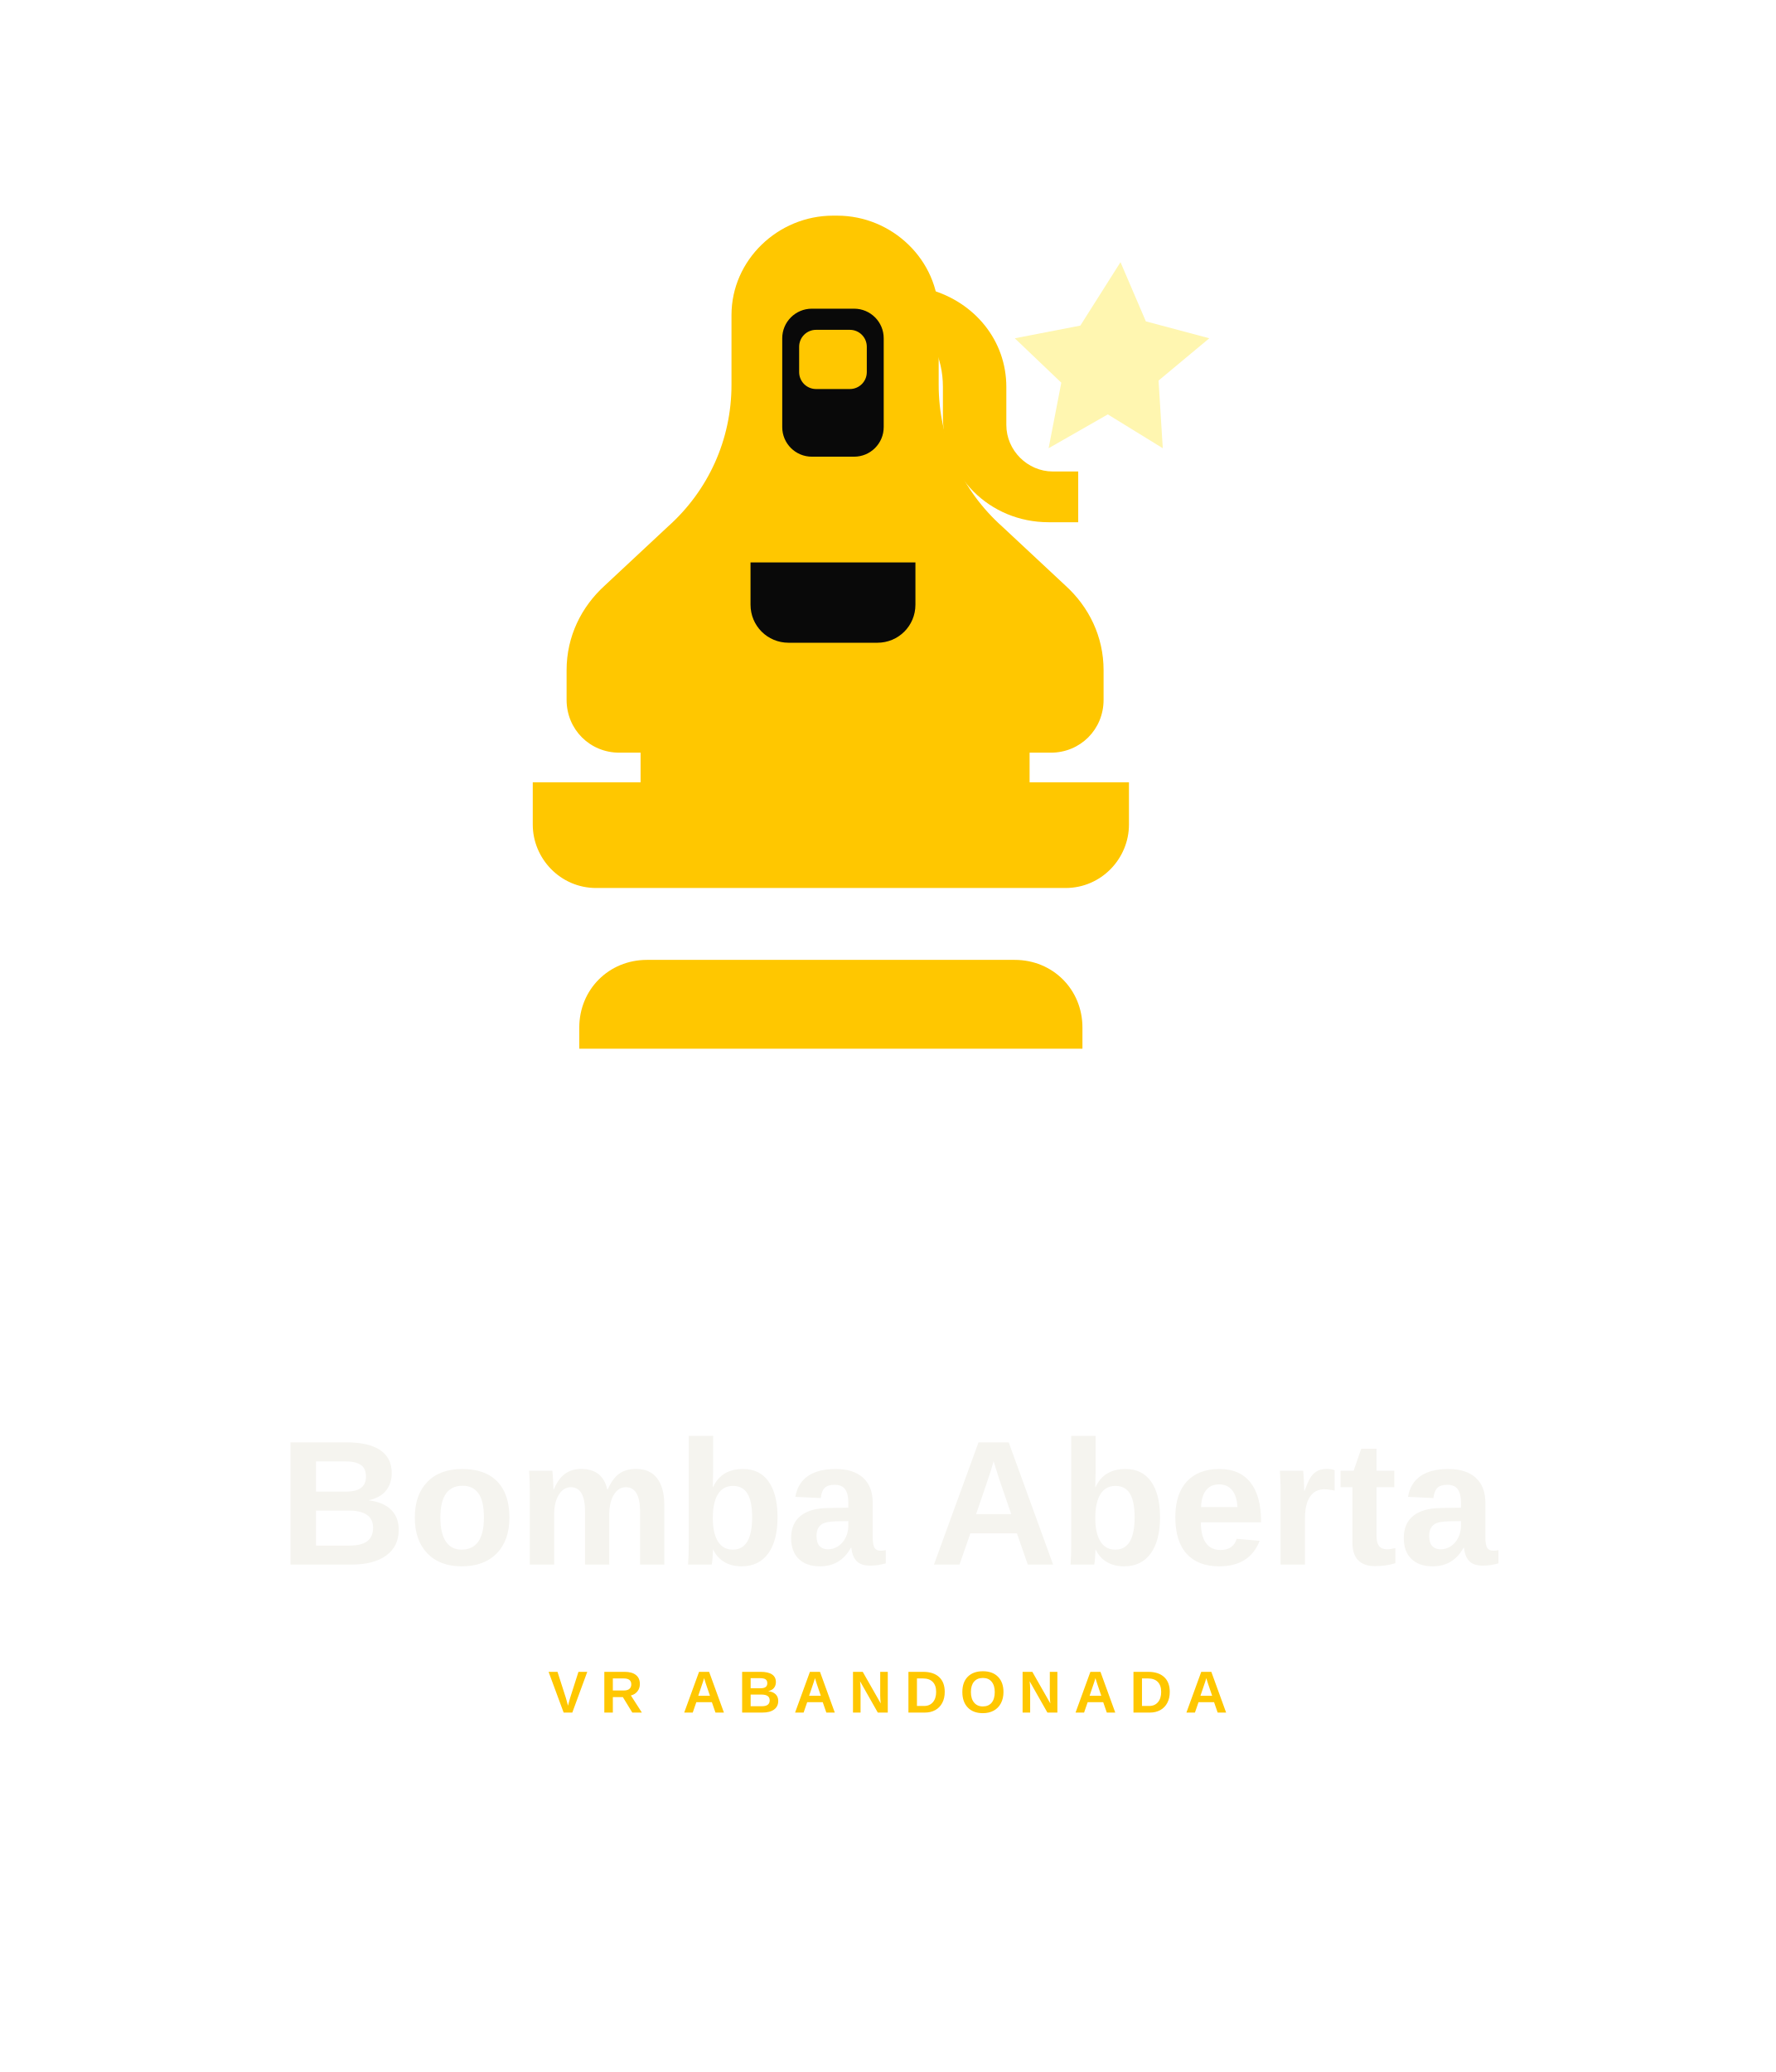
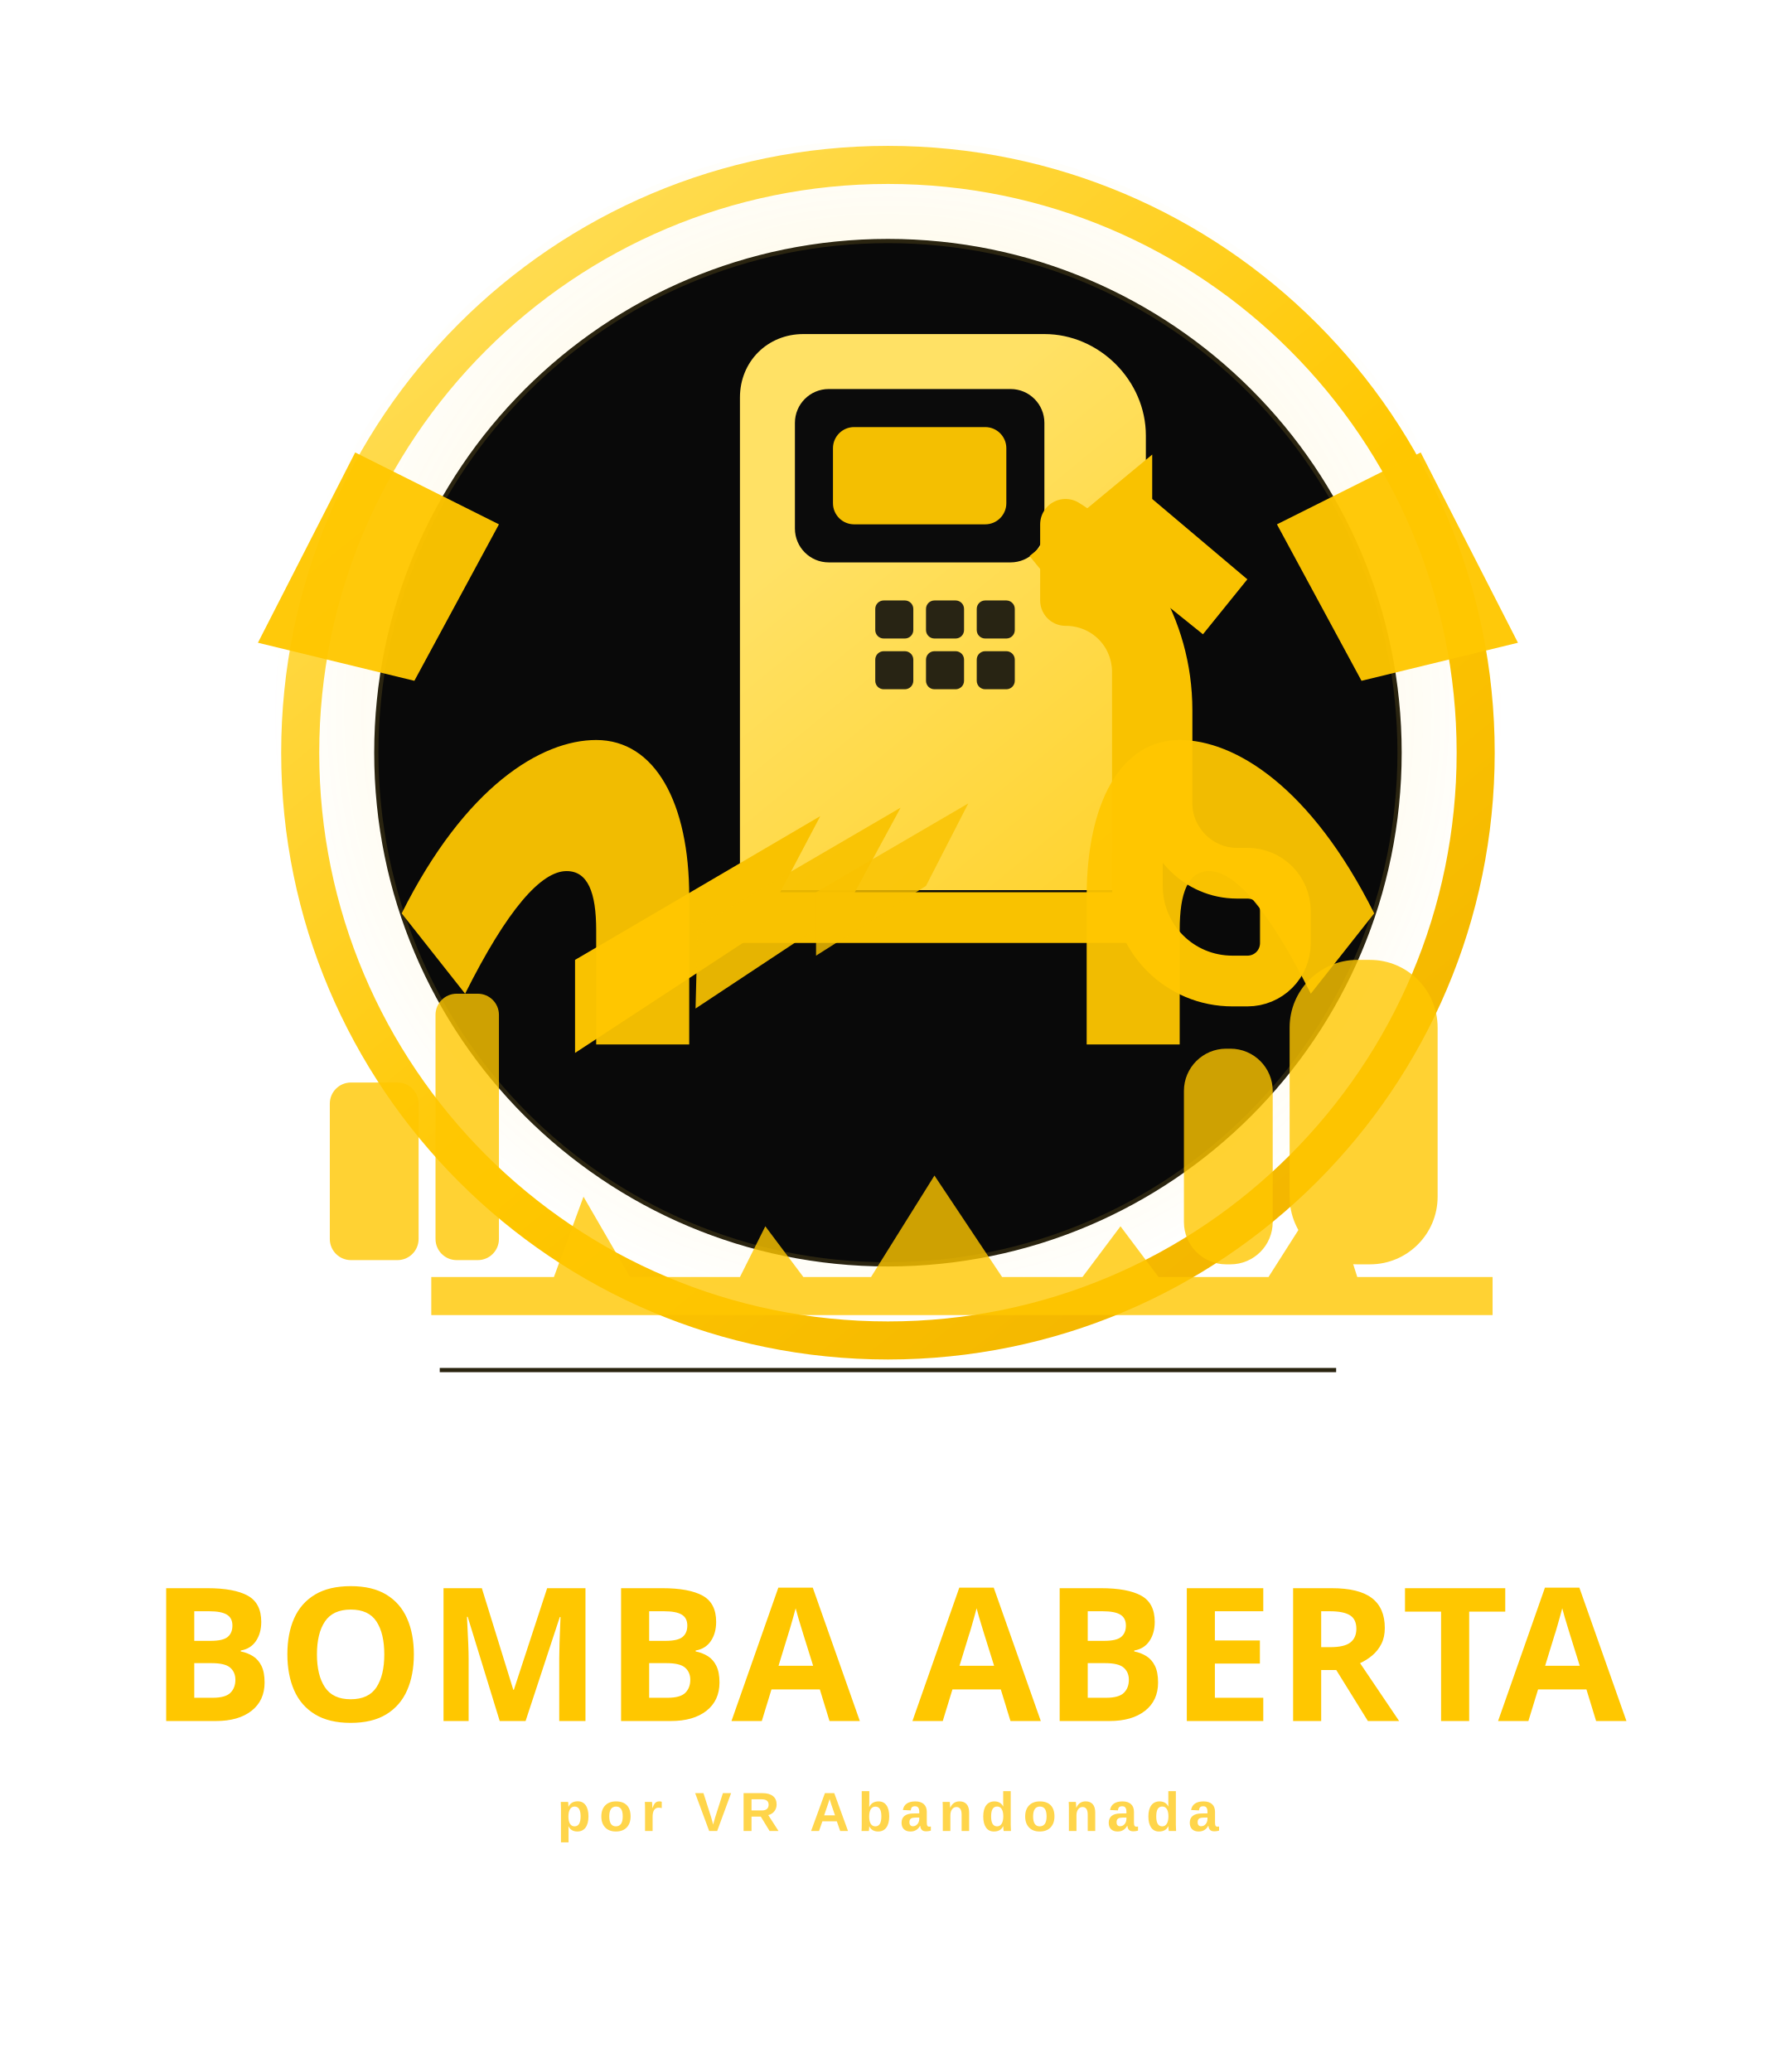
<svg xmlns="http://www.w3.org/2000/svg" viewBox="0 0 840 980" fill="none">
-   <g transform="translate(252 92)">
-     <path d="M142 10c-26 0-48 21-48 47v33c0 26-11 50-30 67l-30 28c-11 10-18 24-18 40v14c0 14 11 25 25 25h10v28c0 16 13 29 29 29h126c16 0 29-13 29-29v-28h10c14 0 25-11 25-25v-14c0-16-7-30-18-40l-30-28c-19-17-30-41-30-67V57c0-26-22-47-48-47Z" fill="#FFC700" />
-     <rect x="118" y="54" width="48" height="70" rx="14" fill="#090909" />
-     <rect x="126" y="64" width="32" height="28" rx="8" fill="#FFC700" />
-     <path d="M103 174h78v20c0 10-8 18-18 18h-42c-10 0-18-8-18-18v-20Z" fill="#090909" />
-     <path d="M188 45c21 6 36 24 36 46v18c0 12 10 22 22 22h12v24h-14c-28 0-50-22-50-50V91c0-14-6-26-16-33V45Z" fill="#FFC700" />
-     <path d="M0 278h282v20c0 16-13 30-30 30H30c-17 0-30-14-30-30v-20Z" fill="#FFC700" />
-     <path d="M54 362h174c18 0 32 14 32 32v10H22v-10c0-18 14-32 32-32Z" fill="#FFC700" />
-     <path d="M278 32l12 28 30 8-24 20 2 32-26-16-28 16 6-31-22-21 31-6 19-30Z" fill="#FFF6B0" />
+   <defs>
+     <linearGradient id="badge-gold" x1="130" y1="108" x2="706" y2="812" gradientUnits="userSpaceOnUse">
+       <stop stop-color="#FFE165" />
+       <stop offset="0.46" stop-color="#FFC700" />
+       <stop offset="1" stop-color="#E8A600" />
+     </linearGradient>
+     <radialGradient id="badge-glow" cx="0" cy="0" r="1" gradientUnits="userSpaceOnUse" gradientTransform="translate(420 338) rotate(90) scale(292)">
+       <stop stop-color="#FFD54A" stop-opacity="0.28" />
+       <stop offset="1" stop-color="#FFC700" stop-opacity="0" />
+     </radialGradient>
+   </defs>
+   <circle cx="420" cy="358" r="292" fill="url(#badge-glow)" />
+   <circle cx="420" cy="356" r="278" stroke="url(#badge-gold)" stroke-width="18" />
+   <circle cx="420" cy="356" r="242" fill="#090909" stroke="#2A2410" stroke-width="2" />
+   <path d="M208 648h424" stroke="#2A2410" stroke-width="2" />
+   <g transform="translate(258 138)">
+     <path d="M122 20h114c26 0 48 22 48 48v215H92V50c0-17 13-30 30-30Z" fill="url(#badge-gold)" />
+     <rect x="118" y="46" width="118" height="82" rx="16" fill="#0B0B0B" />
+     <rect x="136" y="64" width="82" height="46" rx="10" fill="#FFC700" opacity="0.95" />
+     <g fill="#0B0B0B" opacity="0.88">
+       <rect x="156" y="146" width="18" height="18" rx="4" />
+       <rect x="180" y="146" width="18" height="18" rx="4" />
+       <rect x="204" y="146" width="18" height="18" rx="4" />
+       <rect x="156" y="170" width="18" height="18" rx="4" />
+       <rect x="180" y="170" width="18" height="18" rx="4" />
+       <rect x="204" y="170" width="18" height="18" rx="4" />
+     </g>
+     <path d="M287 98 332 136 311 162 270 129l-23 18-18-22 58-48Z" fill="#F9C200" />
+     <path d="M246 146c19 0 34 15 34 34v101c0 25 20 45 45 45h7c10 0 18-8 18-18v-15c0-10-8-18-18-18h-5c-18 0-33-15-33-33V198c0-40-22-72-48-88Z" fill="none" stroke="#F9C200" stroke-linecap="round" stroke-linejoin="round" stroke-width="24" />
+     <rect x="66" y="284" width="226" height="24" rx="12" fill="#F9C200" />
+     <path d="m14 316 116-68-29 55-87 57Z" fill="#F9C200" />
+     <path d="m72 300 96-56-26 48-71 47Z" fill="#F9C200" opacity="0.92" />
+     <path d="m128 284 72-42-20 39-52 33Z" fill="#F9C200" opacity="0.82" />
  </g>
-   <text x="420" y="740" text-anchor="middle" fill="#F5F4EF" font-family="Space Grotesk, Arial, sans-serif" font-size="84" font-weight="800" letter-spacing="0.5">Bomba Aberta</text>
-   <text x="420" y="810" text-anchor="middle" fill="#FFC700" font-family="Instrument Sans, Arial, sans-serif" font-size="28" font-weight="700" letter-spacing="6">VR ABANDONADA</text>
+   <g fill="#FFC700">
+     <path d="m168 214 68 34-40 74-74-18 46-90Z" opacity="0.96" />
+     <path d="m672 214-68 34 40 74 74-18-46-90Z" opacity="0.96" />
+   </g>
+   <g fill="#FFC700" opacity="0.94">
+     <path d="M190 432c30-60 66-82 92-82 28 0 44 30 44 74v70h-44v-54c0-18-4-28-14-28-12 0-28 18-48 58Z" />
+     <path d="M650 432c-30-60-66-82-92-82-28 0-44 30-44 74v70h44v-54c0-18 4-28 14-28 12 0 28 18 48 58Z" />
+   </g>
+   <g fill="#FFC700" opacity="0.8">
+     <path d="M204 604h58l14-38 22 38h52l12-24 18 24h32l30-48 32 48h38l18-24 18 24h52l28-44 14 44h64v18H204Z" />
+     <rect x="156" y="512" width="42" height="84" rx="10" />
+     <rect x="206" y="470" width="30" height="126" rx="10" />
+     <rect x="610" y="454" width="70" height="144" rx="32" />
+     <rect x="560" y="496" width="42" height="102" rx="20" />
+   </g>
+   <text x="420" y="814" text-anchor="middle" fill="#FFC700" font-family="Impact, Haettenschweiler, 'Arial Narrow Bold', sans-serif" font-size="88" font-weight="700" letter-spacing="1">BOMBA ABERTA</text>
+   <text x="420" y="866" text-anchor="middle" fill="#FFD54A" font-family="Arial, Helvetica, sans-serif" font-size="26" font-weight="700" letter-spacing="4">por VR Abandonada</text>
</svg>
